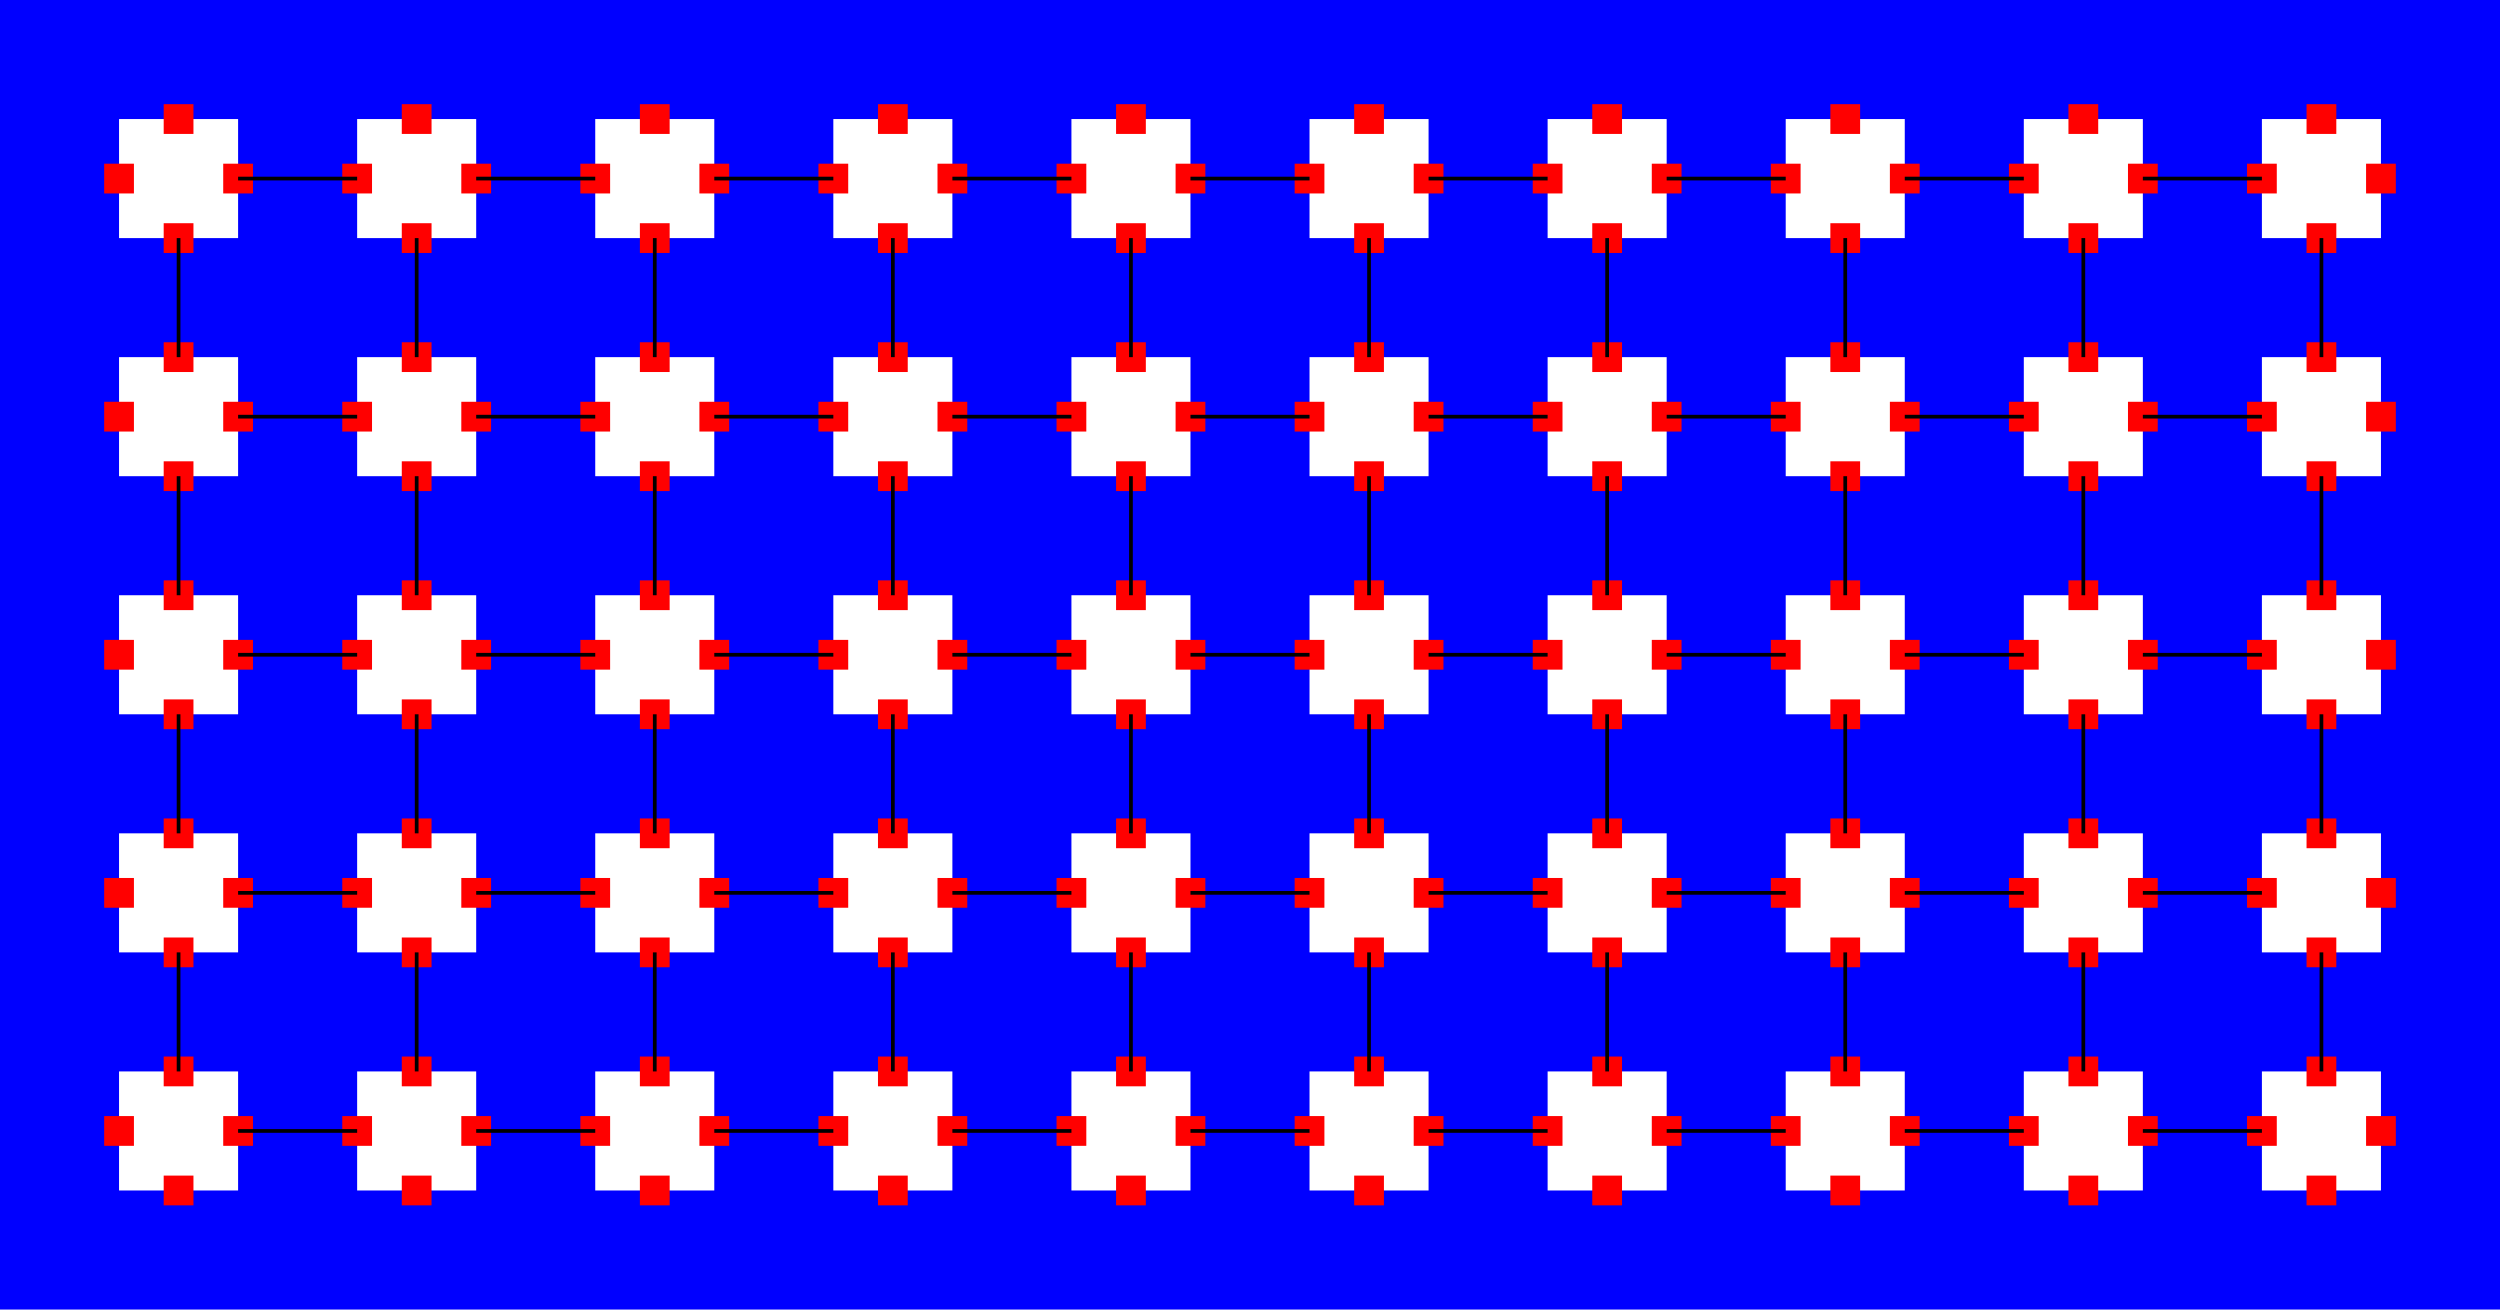
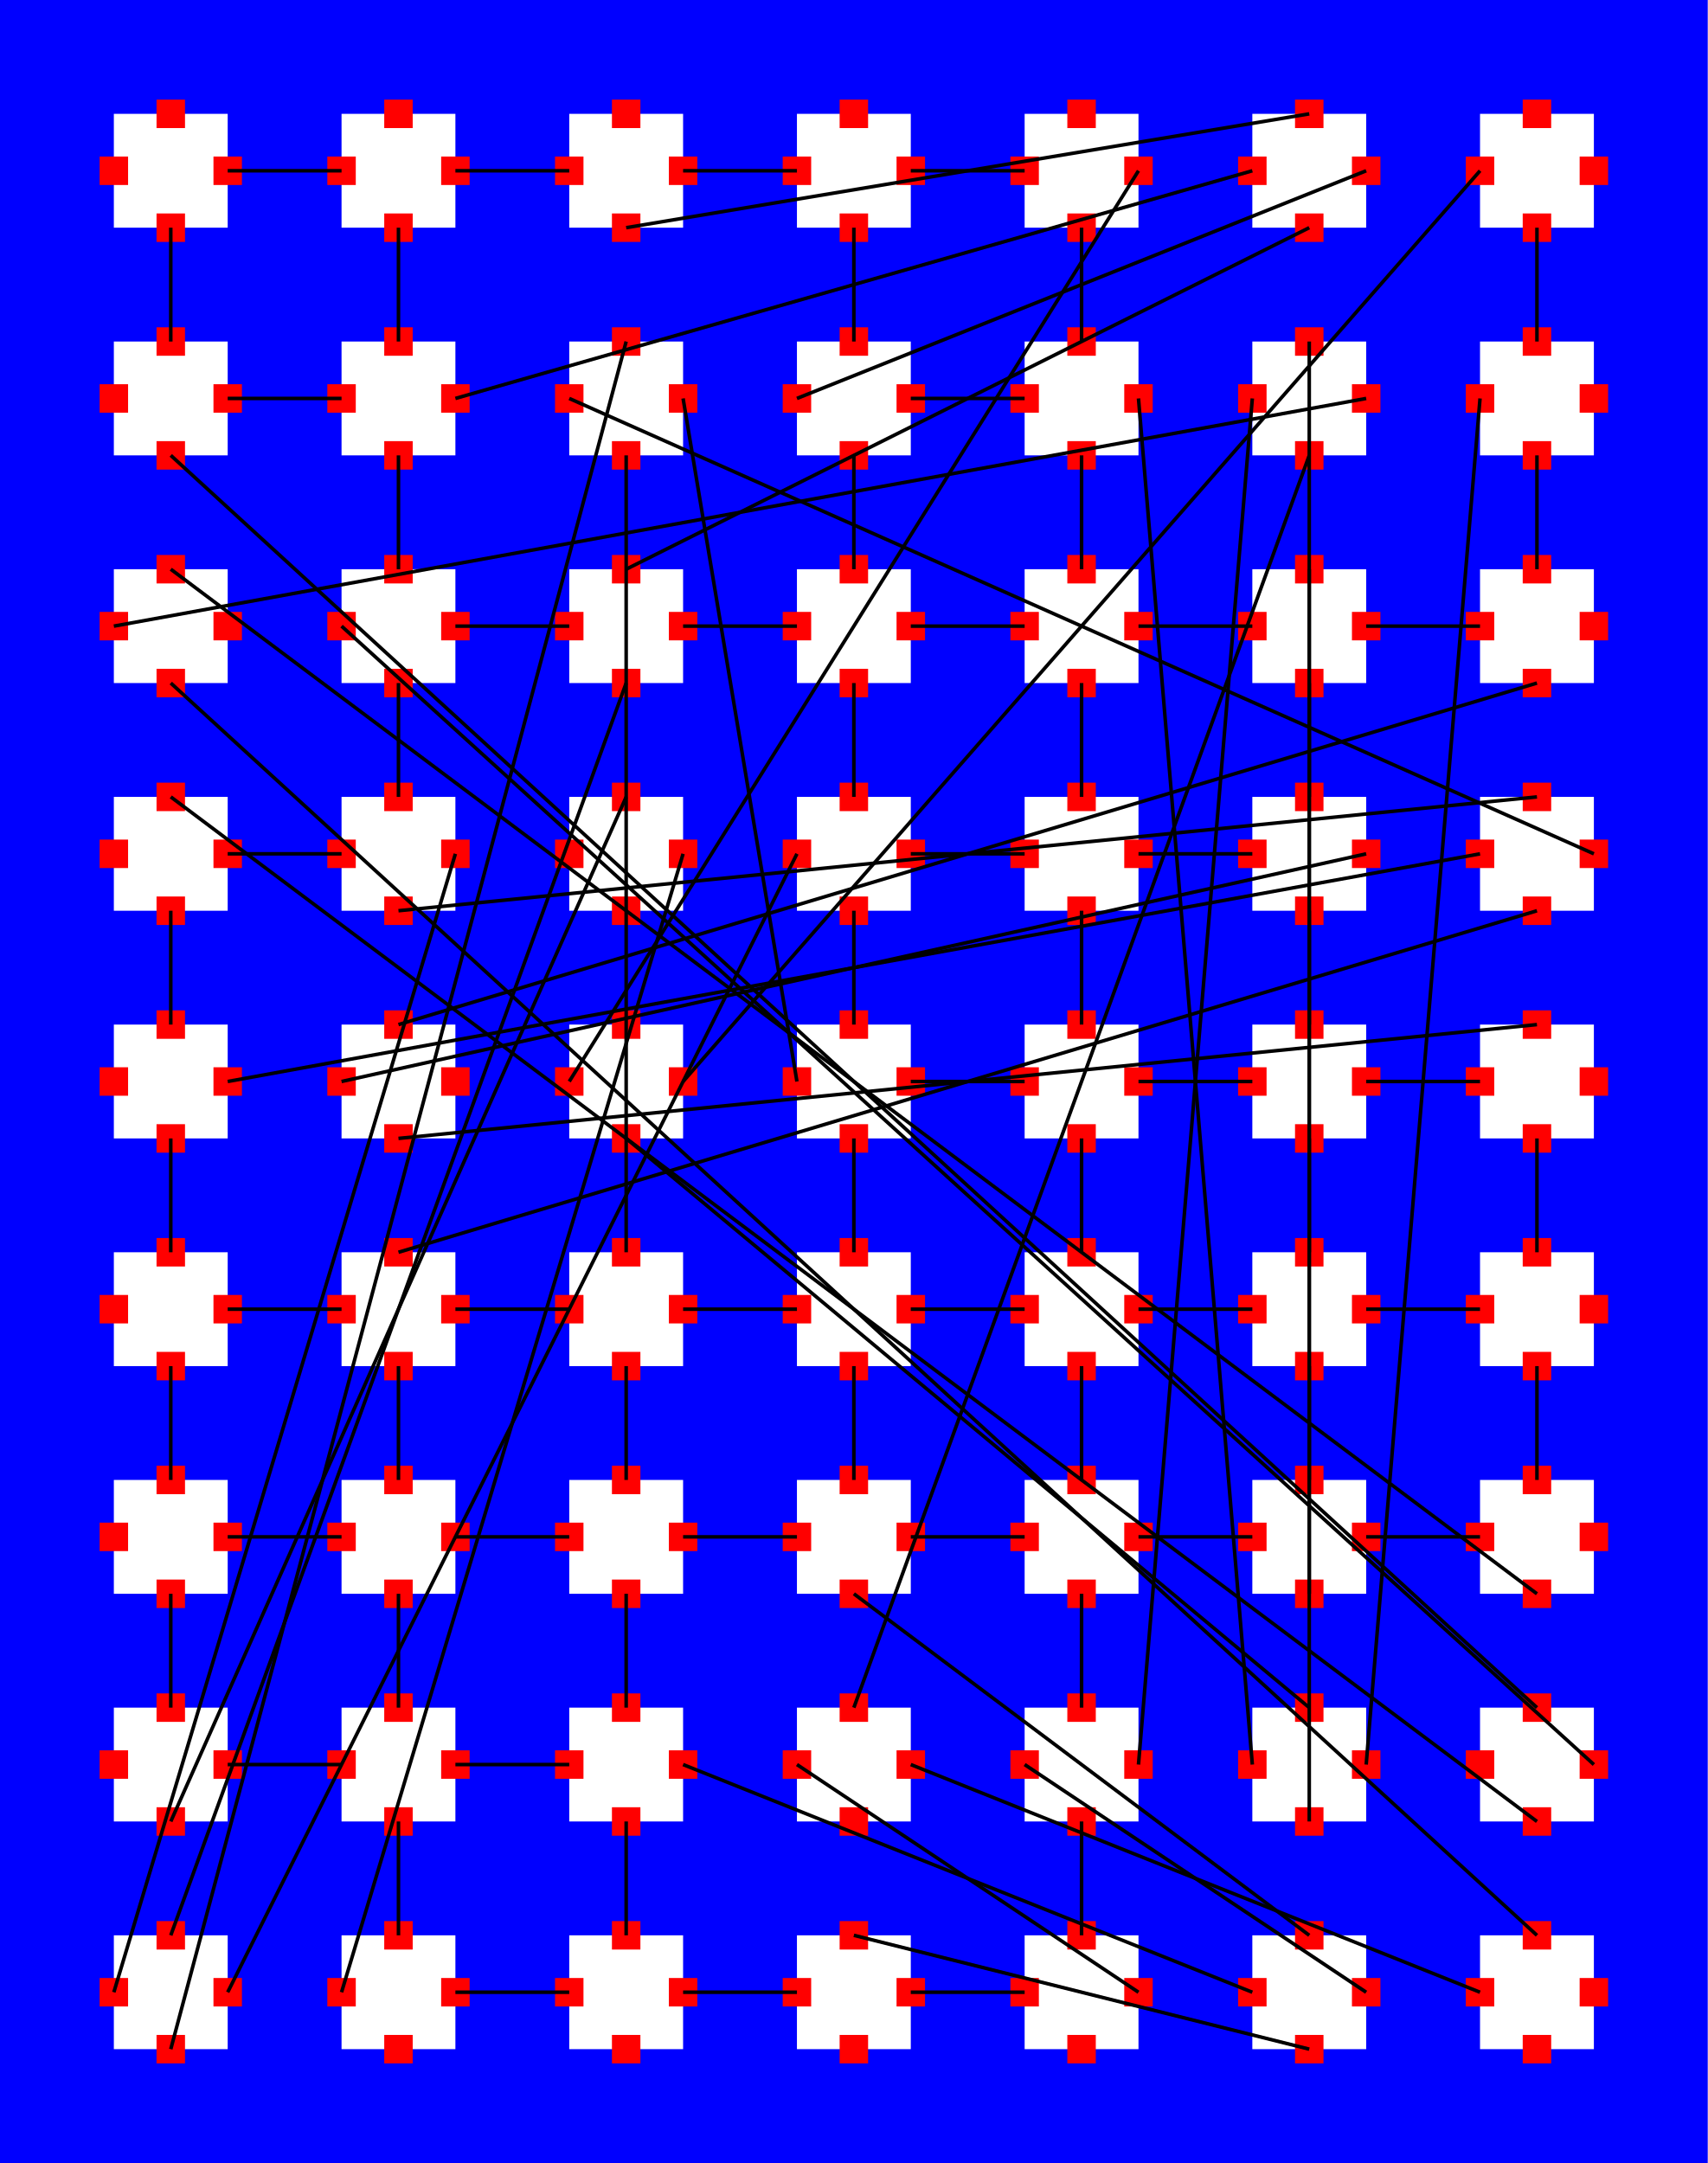
- <svg xmlns="http://www.w3.org/2000/svg" width="672" height="352" viewBox="0 0 672 352">
+ <svg xmlns="http://www.w3.org/2000/svg" width="480" height="608" viewBox="0 0 480 608">
  <defs>
</defs>
-   <rect x="0" y="0" width="672" height="352" fill="blue" />
+   <rect x="0" y="0" width="480" height="608" fill="blue" />
  <rect x="32" y="32" width="32" height="32" fill="white" />
  <rect x="44.0" y="60.0" width="8.0" height="8.0" fill="red" />
  <rect x="60.0" y="44.0" width="8.0" height="8.0" fill="red" />
  <rect x="44.0" y="28.0" width="8.0" height="8.0" fill="red" />
  <rect x="28.0" y="44.0" width="8.0" height="8.0" fill="red" />
  <rect x="96" y="32" width="32" height="32" fill="white" />
  <rect x="108.0" y="60.0" width="8.0" height="8.0" fill="red" />
  <rect x="124.0" y="44.0" width="8.0" height="8.0" fill="red" />
  <rect x="108.0" y="28.0" width="8.0" height="8.0" fill="red" />
  <rect x="92.0" y="44.0" width="8.0" height="8.0" fill="red" />
  <rect x="160" y="32" width="32" height="32" fill="white" />
  <rect x="172.0" y="60.0" width="8.0" height="8.0" fill="red" />
  <rect x="188.0" y="44.0" width="8.0" height="8.0" fill="red" />
  <rect x="172.0" y="28.0" width="8.0" height="8.0" fill="red" />
  <rect x="156.0" y="44.0" width="8.0" height="8.0" fill="red" />
  <rect x="224" y="32" width="32" height="32" fill="white" />
  <rect x="236.0" y="60.0" width="8.0" height="8.0" fill="red" />
  <rect x="252.0" y="44.0" width="8.0" height="8.0" fill="red" />
  <rect x="236.0" y="28.0" width="8.0" height="8.0" fill="red" />
  <rect x="220.0" y="44.0" width="8.0" height="8.0" fill="red" />
  <rect x="288" y="32" width="32" height="32" fill="white" />
  <rect x="300.0" y="60.0" width="8.0" height="8.0" fill="red" />
  <rect x="316.0" y="44.0" width="8.0" height="8.0" fill="red" />
  <rect x="300.0" y="28.0" width="8.0" height="8.0" fill="red" />
  <rect x="284.0" y="44.0" width="8.0" height="8.0" fill="red" />
-   <rect x="352" y="32" width="32" height="32" fill="white" />
-   <rect x="364.0" y="60.0" width="8.0" height="8.0" fill="red" />
-   <rect x="380.0" y="44.0" width="8.0" height="8.0" fill="red" />
-   <rect x="364.0" y="28.0" width="8.0" height="8.0" fill="red" />
-   <rect x="348.0" y="44.0" width="8.0" height="8.0" fill="red" />
+   <rect x="160" y="288" width="32" height="32" fill="white" />
+   <rect x="172.0" y="316.0" width="8.0" height="8.0" fill="red" />
+   <rect x="188.0" y="300.0" width="8.0" height="8.0" fill="red" />
+   <rect x="172.0" y="284.0" width="8.0" height="8.0" fill="red" />
+   <rect x="156.0" y="300.0" width="8.0" height="8.0" fill="red" />
  <rect x="416" y="32" width="32" height="32" fill="white" />
  <rect x="428.0" y="60.0" width="8.0" height="8.0" fill="red" />
  <rect x="444.0" y="44.0" width="8.0" height="8.0" fill="red" />
  <rect x="428.0" y="28.0" width="8.0" height="8.0" fill="red" />
  <rect x="412.0" y="44.0" width="8.0" height="8.0" fill="red" />
-   <rect x="480" y="32" width="32" height="32" fill="white" />
-   <rect x="492.0" y="60.0" width="8.0" height="8.0" fill="red" />
-   <rect x="508.0" y="44.0" width="8.0" height="8.0" fill="red" />
-   <rect x="492.0" y="28.0" width="8.0" height="8.0" fill="red" />
-   <rect x="476.0" y="44.0" width="8.0" height="8.0" fill="red" />
-   <rect x="544" y="32" width="32" height="32" fill="white" />
-   <rect x="556.0" y="60.0" width="8.0" height="8.0" fill="red" />
-   <rect x="572.0" y="44.0" width="8.0" height="8.0" fill="red" />
-   <rect x="556.0" y="28.0" width="8.0" height="8.0" fill="red" />
-   <rect x="540.0" y="44.0" width="8.0" height="8.0" fill="red" />
-   <rect x="608" y="32" width="32" height="32" fill="white" />
-   <rect x="620.0" y="60.0" width="8.0" height="8.0" fill="red" />
-   <rect x="636.0" y="44.0" width="8.0" height="8.0" fill="red" />
-   <rect x="620.0" y="28.0" width="8.0" height="8.0" fill="red" />
-   <rect x="604.0" y="44.0" width="8.0" height="8.0" fill="red" />
  <rect x="32" y="96" width="32" height="32" fill="white" />
  <rect x="44.0" y="124.0" width="8.0" height="8.0" fill="red" />
  <rect x="60.0" y="108.0" width="8.0" height="8.0" fill="red" />
  <rect x="44.0" y="92.0" width="8.0" height="8.0" fill="red" />
  <rect x="28.0" y="108.0" width="8.0" height="8.0" fill="red" />
  <rect x="96" y="96" width="32" height="32" fill="white" />
  <rect x="108.0" y="124.0" width="8.0" height="8.0" fill="red" />
  <rect x="124.0" y="108.0" width="8.0" height="8.0" fill="red" />
  <rect x="108.0" y="92.0" width="8.0" height="8.0" fill="red" />
  <rect x="92.0" y="108.0" width="8.0" height="8.0" fill="red" />
-   <rect x="160" y="96" width="32" height="32" fill="white" />
-   <rect x="172.0" y="124.0" width="8.0" height="8.0" fill="red" />
-   <rect x="188.0" y="108.0" width="8.0" height="8.0" fill="red" />
-   <rect x="172.0" y="92.0" width="8.0" height="8.0" fill="red" />
-   <rect x="156.0" y="108.0" width="8.0" height="8.0" fill="red" />
+   <rect x="352" y="32" width="32" height="32" fill="white" />
+   <rect x="364.0" y="60.0" width="8.0" height="8.0" fill="red" />
+   <rect x="380.0" y="44.0" width="8.0" height="8.0" fill="red" />
+   <rect x="364.0" y="28.0" width="8.0" height="8.0" fill="red" />
+   <rect x="348.0" y="44.0" width="8.0" height="8.0" fill="red" />
  <rect x="224" y="96" width="32" height="32" fill="white" />
  <rect x="236.0" y="124.0" width="8.0" height="8.0" fill="red" />
  <rect x="252.0" y="108.0" width="8.0" height="8.0" fill="red" />
  <rect x="236.0" y="92.0" width="8.0" height="8.0" fill="red" />
  <rect x="220.0" y="108.0" width="8.0" height="8.0" fill="red" />
  <rect x="288" y="96" width="32" height="32" fill="white" />
  <rect x="300.0" y="124.0" width="8.0" height="8.0" fill="red" />
  <rect x="316.0" y="108.0" width="8.0" height="8.0" fill="red" />
  <rect x="300.0" y="92.0" width="8.0" height="8.0" fill="red" />
  <rect x="284.0" y="108.0" width="8.0" height="8.0" fill="red" />
-   <rect x="352" y="96" width="32" height="32" fill="white" />
-   <rect x="364.0" y="124.0" width="8.0" height="8.0" fill="red" />
-   <rect x="380.0" y="108.0" width="8.0" height="8.0" fill="red" />
-   <rect x="364.0" y="92.0" width="8.0" height="8.0" fill="red" />
-   <rect x="348.0" y="108.0" width="8.0" height="8.0" fill="red" />
+   <rect x="352" y="480" width="32" height="32" fill="white" />
+   <rect x="364.0" y="508.0" width="8.0" height="8.0" fill="red" />
+   <rect x="380.0" y="492.0" width="8.0" height="8.0" fill="red" />
+   <rect x="364.0" y="476.0" width="8.0" height="8.0" fill="red" />
+   <rect x="348.0" y="492.0" width="8.0" height="8.0" fill="red" />
  <rect x="416" y="96" width="32" height="32" fill="white" />
  <rect x="428.0" y="124.0" width="8.0" height="8.0" fill="red" />
  <rect x="444.0" y="108.0" width="8.0" height="8.0" fill="red" />
  <rect x="428.0" y="92.0" width="8.0" height="8.0" fill="red" />
  <rect x="412.0" y="108.0" width="8.0" height="8.0" fill="red" />
-   <rect x="480" y="96" width="32" height="32" fill="white" />
-   <rect x="492.0" y="124.0" width="8.0" height="8.0" fill="red" />
-   <rect x="508.0" y="108.0" width="8.0" height="8.0" fill="red" />
-   <rect x="492.0" y="92.0" width="8.0" height="8.0" fill="red" />
-   <rect x="476.0" y="108.0" width="8.0" height="8.0" fill="red" />
-   <rect x="544" y="96" width="32" height="32" fill="white" />
-   <rect x="556.0" y="124.0" width="8.0" height="8.0" fill="red" />
-   <rect x="572.0" y="108.0" width="8.0" height="8.0" fill="red" />
-   <rect x="556.0" y="92.0" width="8.0" height="8.0" fill="red" />
-   <rect x="540.0" y="108.0" width="8.0" height="8.0" fill="red" />
-   <rect x="608" y="96" width="32" height="32" fill="white" />
-   <rect x="620.0" y="124.0" width="8.0" height="8.0" fill="red" />
-   <rect x="636.0" y="108.0" width="8.0" height="8.0" fill="red" />
-   <rect x="620.0" y="92.0" width="8.0" height="8.0" fill="red" />
-   <rect x="604.0" y="108.0" width="8.0" height="8.0" fill="red" />
-   <rect x="32" y="160" width="32" height="32" fill="white" />
-   <rect x="44.0" y="188.0" width="8.0" height="8.0" fill="red" />
-   <rect x="60.0" y="172.0" width="8.0" height="8.0" fill="red" />
-   <rect x="44.0" y="156.0" width="8.0" height="8.0" fill="red" />
-   <rect x="28.0" y="172.0" width="8.0" height="8.0" fill="red" />
+   <rect x="416" y="480" width="32" height="32" fill="white" />
+   <rect x="428.0" y="508.0" width="8.0" height="8.0" fill="red" />
+   <rect x="444.0" y="492.0" width="8.0" height="8.0" fill="red" />
+   <rect x="428.0" y="476.0" width="8.0" height="8.0" fill="red" />
+   <rect x="412.0" y="492.0" width="8.0" height="8.0" fill="red" />
  <rect x="96" y="160" width="32" height="32" fill="white" />
  <rect x="108.0" y="188.0" width="8.0" height="8.0" fill="red" />
  <rect x="124.0" y="172.0" width="8.0" height="8.0" fill="red" />
  <rect x="108.0" y="156.0" width="8.0" height="8.0" fill="red" />
  <rect x="92.0" y="172.0" width="8.0" height="8.0" fill="red" />
  <rect x="160" y="160" width="32" height="32" fill="white" />
  <rect x="172.0" y="188.0" width="8.0" height="8.0" fill="red" />
  <rect x="188.0" y="172.0" width="8.0" height="8.0" fill="red" />
  <rect x="172.0" y="156.0" width="8.0" height="8.0" fill="red" />
  <rect x="156.0" y="172.0" width="8.0" height="8.0" fill="red" />
  <rect x="224" y="160" width="32" height="32" fill="white" />
  <rect x="236.0" y="188.0" width="8.0" height="8.0" fill="red" />
  <rect x="252.0" y="172.0" width="8.0" height="8.0" fill="red" />
  <rect x="236.0" y="156.0" width="8.0" height="8.0" fill="red" />
  <rect x="220.0" y="172.0" width="8.0" height="8.0" fill="red" />
  <rect x="288" y="160" width="32" height="32" fill="white" />
  <rect x="300.0" y="188.0" width="8.0" height="8.0" fill="red" />
  <rect x="316.0" y="172.0" width="8.0" height="8.0" fill="red" />
  <rect x="300.0" y="156.0" width="8.0" height="8.0" fill="red" />
  <rect x="284.0" y="172.0" width="8.0" height="8.0" fill="red" />
  <rect x="352" y="160" width="32" height="32" fill="white" />
  <rect x="364.0" y="188.0" width="8.0" height="8.0" fill="red" />
  <rect x="380.0" y="172.0" width="8.0" height="8.0" fill="red" />
  <rect x="364.0" y="156.0" width="8.0" height="8.0" fill="red" />
  <rect x="348.0" y="172.0" width="8.0" height="8.0" fill="red" />
  <rect x="416" y="160" width="32" height="32" fill="white" />
  <rect x="428.0" y="188.0" width="8.0" height="8.0" fill="red" />
  <rect x="444.0" y="172.0" width="8.0" height="8.0" fill="red" />
  <rect x="428.0" y="156.0" width="8.0" height="8.0" fill="red" />
  <rect x="412.0" y="172.0" width="8.0" height="8.0" fill="red" />
-   <rect x="480" y="160" width="32" height="32" fill="white" />
-   <rect x="492.0" y="188.0" width="8.0" height="8.0" fill="red" />
-   <rect x="508.0" y="172.0" width="8.0" height="8.0" fill="red" />
-   <rect x="492.0" y="156.0" width="8.0" height="8.0" fill="red" />
-   <rect x="476.0" y="172.0" width="8.0" height="8.0" fill="red" />
-   <rect x="544" y="160" width="32" height="32" fill="white" />
-   <rect x="556.0" y="188.0" width="8.0" height="8.0" fill="red" />
-   <rect x="572.0" y="172.0" width="8.0" height="8.0" fill="red" />
-   <rect x="556.0" y="156.0" width="8.0" height="8.0" fill="red" />
-   <rect x="540.0" y="172.0" width="8.0" height="8.0" fill="red" />
-   <rect x="608" y="160" width="32" height="32" fill="white" />
-   <rect x="620.0" y="188.0" width="8.0" height="8.0" fill="red" />
-   <rect x="636.0" y="172.0" width="8.0" height="8.0" fill="red" />
-   <rect x="620.0" y="156.0" width="8.0" height="8.0" fill="red" />
-   <rect x="604.0" y="172.0" width="8.0" height="8.0" fill="red" />
  <rect x="32" y="224" width="32" height="32" fill="white" />
  <rect x="44.0" y="252.0" width="8.0" height="8.0" fill="red" />
  <rect x="60.0" y="236.0" width="8.0" height="8.0" fill="red" />
  <rect x="44.0" y="220.0" width="8.0" height="8.0" fill="red" />
  <rect x="28.0" y="236.0" width="8.0" height="8.0" fill="red" />
  <rect x="96" y="224" width="32" height="32" fill="white" />
  <rect x="108.0" y="252.0" width="8.0" height="8.0" fill="red" />
  <rect x="124.0" y="236.0" width="8.0" height="8.0" fill="red" />
  <rect x="108.0" y="220.0" width="8.0" height="8.0" fill="red" />
  <rect x="92.0" y="236.0" width="8.0" height="8.0" fill="red" />
-   <rect x="160" y="224" width="32" height="32" fill="white" />
-   <rect x="172.0" y="252.0" width="8.0" height="8.0" fill="red" />
-   <rect x="188.0" y="236.0" width="8.0" height="8.0" fill="red" />
-   <rect x="172.0" y="220.0" width="8.0" height="8.0" fill="red" />
-   <rect x="156.0" y="236.0" width="8.0" height="8.0" fill="red" />
+   <rect x="32" y="544" width="32" height="32" fill="white" />
+   <rect x="44.0" y="572.0" width="8.0" height="8.0" fill="red" />
+   <rect x="60.0" y="556.0" width="8.0" height="8.0" fill="red" />
+   <rect x="44.0" y="540.0" width="8.0" height="8.0" fill="red" />
+   <rect x="28.0" y="556.0" width="8.0" height="8.0" fill="red" />
  <rect x="224" y="224" width="32" height="32" fill="white" />
  <rect x="236.0" y="252.0" width="8.0" height="8.0" fill="red" />
  <rect x="252.0" y="236.0" width="8.0" height="8.0" fill="red" />
  <rect x="236.0" y="220.0" width="8.0" height="8.0" fill="red" />
  <rect x="220.0" y="236.0" width="8.0" height="8.0" fill="red" />
  <rect x="288" y="224" width="32" height="32" fill="white" />
  <rect x="300.0" y="252.0" width="8.0" height="8.0" fill="red" />
  <rect x="316.0" y="236.0" width="8.0" height="8.0" fill="red" />
  <rect x="300.0" y="220.0" width="8.0" height="8.0" fill="red" />
  <rect x="284.0" y="236.0" width="8.0" height="8.0" fill="red" />
  <rect x="352" y="224" width="32" height="32" fill="white" />
  <rect x="364.0" y="252.0" width="8.0" height="8.0" fill="red" />
  <rect x="380.0" y="236.0" width="8.0" height="8.0" fill="red" />
  <rect x="364.0" y="220.0" width="8.0" height="8.0" fill="red" />
  <rect x="348.0" y="236.0" width="8.0" height="8.0" fill="red" />
+   <rect x="96" y="288" width="32" height="32" fill="white" />
+   <rect x="108.0" y="316.0" width="8.0" height="8.0" fill="red" />
+   <rect x="124.0" y="300.0" width="8.0" height="8.0" fill="red" />
+   <rect x="108.0" y="284.0" width="8.0" height="8.0" fill="red" />
+   <rect x="92.0" y="300.0" width="8.0" height="8.0" fill="red" />
+   <rect x="32" y="288" width="32" height="32" fill="white" />
+   <rect x="44.0" y="316.0" width="8.0" height="8.0" fill="red" />
+   <rect x="60.0" y="300.0" width="8.0" height="8.0" fill="red" />
+   <rect x="44.0" y="284.0" width="8.0" height="8.0" fill="red" />
+   <rect x="28.0" y="300.0" width="8.0" height="8.0" fill="red" />
  <rect x="416" y="224" width="32" height="32" fill="white" />
  <rect x="428.0" y="252.0" width="8.0" height="8.0" fill="red" />
  <rect x="444.0" y="236.0" width="8.0" height="8.0" fill="red" />
  <rect x="428.0" y="220.0" width="8.0" height="8.0" fill="red" />
  <rect x="412.0" y="236.0" width="8.0" height="8.0" fill="red" />
-   <rect x="480" y="224" width="32" height="32" fill="white" />
-   <rect x="492.0" y="252.0" width="8.0" height="8.0" fill="red" />
-   <rect x="508.0" y="236.0" width="8.0" height="8.0" fill="red" />
-   <rect x="492.0" y="220.0" width="8.0" height="8.0" fill="red" />
-   <rect x="476.0" y="236.0" width="8.0" height="8.0" fill="red" />
-   <rect x="544" y="224" width="32" height="32" fill="white" />
-   <rect x="556.0" y="252.0" width="8.0" height="8.0" fill="red" />
-   <rect x="572.0" y="236.0" width="8.0" height="8.0" fill="red" />
-   <rect x="556.0" y="220.0" width="8.0" height="8.0" fill="red" />
-   <rect x="540.0" y="236.0" width="8.0" height="8.0" fill="red" />
-   <rect x="608" y="224" width="32" height="32" fill="white" />
-   <rect x="620.0" y="252.0" width="8.0" height="8.0" fill="red" />
-   <rect x="636.0" y="236.0" width="8.0" height="8.0" fill="red" />
-   <rect x="620.0" y="220.0" width="8.0" height="8.0" fill="red" />
-   <rect x="604.0" y="236.0" width="8.0" height="8.0" fill="red" />
-   <rect x="32" y="288" width="32" height="32" fill="white" />
-   <rect x="44.0" y="316.0" width="8.0" height="8.0" fill="red" />
-   <rect x="60.0" y="300.0" width="8.0" height="8.0" fill="red" />
-   <rect x="44.0" y="284.0" width="8.0" height="8.0" fill="red" />
-   <rect x="28.0" y="300.0" width="8.0" height="8.0" fill="red" />
-   <rect x="96" y="288" width="32" height="32" fill="white" />
-   <rect x="108.0" y="316.0" width="8.0" height="8.0" fill="red" />
-   <rect x="124.0" y="300.0" width="8.0" height="8.0" fill="red" />
-   <rect x="108.0" y="284.0" width="8.0" height="8.0" fill="red" />
-   <rect x="92.0" y="300.0" width="8.0" height="8.0" fill="red" />
-   <rect x="160" y="288" width="32" height="32" fill="white" />
-   <rect x="172.0" y="316.0" width="8.0" height="8.0" fill="red" />
-   <rect x="188.0" y="300.0" width="8.0" height="8.0" fill="red" />
-   <rect x="172.0" y="284.0" width="8.0" height="8.0" fill="red" />
-   <rect x="156.0" y="300.0" width="8.0" height="8.0" fill="red" />
+   <rect x="160" y="96" width="32" height="32" fill="white" />
+   <rect x="172.0" y="124.0" width="8.0" height="8.0" fill="red" />
+   <rect x="188.0" y="108.0" width="8.0" height="8.0" fill="red" />
+   <rect x="172.0" y="92.0" width="8.0" height="8.0" fill="red" />
+   <rect x="156.0" y="108.0" width="8.0" height="8.0" fill="red" />
  <rect x="224" y="288" width="32" height="32" fill="white" />
  <rect x="236.0" y="316.0" width="8.0" height="8.0" fill="red" />
  <rect x="252.0" y="300.0" width="8.0" height="8.0" fill="red" />
  <rect x="236.0" y="284.0" width="8.0" height="8.0" fill="red" />
  <rect x="220.0" y="300.0" width="8.0" height="8.0" fill="red" />
  <rect x="288" y="288" width="32" height="32" fill="white" />
  <rect x="300.0" y="316.0" width="8.0" height="8.0" fill="red" />
  <rect x="316.0" y="300.0" width="8.0" height="8.0" fill="red" />
  <rect x="300.0" y="284.0" width="8.0" height="8.0" fill="red" />
  <rect x="284.0" y="300.0" width="8.0" height="8.0" fill="red" />
  <rect x="352" y="288" width="32" height="32" fill="white" />
  <rect x="364.0" y="316.0" width="8.0" height="8.0" fill="red" />
  <rect x="380.0" y="300.0" width="8.0" height="8.0" fill="red" />
  <rect x="364.0" y="284.0" width="8.0" height="8.0" fill="red" />
  <rect x="348.0" y="300.0" width="8.0" height="8.0" fill="red" />
  <rect x="416" y="288" width="32" height="32" fill="white" />
  <rect x="428.0" y="316.0" width="8.0" height="8.0" fill="red" />
  <rect x="444.0" y="300.0" width="8.0" height="8.0" fill="red" />
  <rect x="428.0" y="284.0" width="8.0" height="8.0" fill="red" />
  <rect x="412.0" y="300.0" width="8.0" height="8.0" fill="red" />
-   <rect x="480" y="288" width="32" height="32" fill="white" />
-   <rect x="492.0" y="316.0" width="8.0" height="8.0" fill="red" />
-   <rect x="508.0" y="300.0" width="8.0" height="8.0" fill="red" />
-   <rect x="492.0" y="284.0" width="8.0" height="8.0" fill="red" />
-   <rect x="476.0" y="300.0" width="8.0" height="8.0" fill="red" />
-   <rect x="544" y="288" width="32" height="32" fill="white" />
-   <rect x="556.0" y="316.0" width="8.0" height="8.0" fill="red" />
-   <rect x="572.0" y="300.0" width="8.0" height="8.0" fill="red" />
-   <rect x="556.0" y="284.0" width="8.0" height="8.0" fill="red" />
-   <rect x="540.0" y="300.0" width="8.0" height="8.0" fill="red" />
-   <rect x="608" y="288" width="32" height="32" fill="white" />
-   <rect x="620.0" y="316.0" width="8.0" height="8.0" fill="red" />
-   <rect x="636.0" y="300.0" width="8.0" height="8.0" fill="red" />
-   <rect x="620.0" y="284.0" width="8.0" height="8.0" fill="red" />
-   <rect x="604.0" y="300.0" width="8.0" height="8.0" fill="red" />
+   <rect x="32" y="352" width="32" height="32" fill="white" />
+   <rect x="44.0" y="380.0" width="8.0" height="8.0" fill="red" />
+   <rect x="60.0" y="364.0" width="8.0" height="8.0" fill="red" />
+   <rect x="44.0" y="348.0" width="8.0" height="8.0" fill="red" />
+   <rect x="28.0" y="364.0" width="8.0" height="8.0" fill="red" />
+   <rect x="96" y="352" width="32" height="32" fill="white" />
+   <rect x="108.0" y="380.0" width="8.0" height="8.0" fill="red" />
+   <rect x="124.0" y="364.0" width="8.0" height="8.0" fill="red" />
+   <rect x="108.0" y="348.0" width="8.0" height="8.0" fill="red" />
+   <rect x="92.0" y="364.0" width="8.0" height="8.0" fill="red" />
+   <rect x="160" y="352" width="32" height="32" fill="white" />
+   <rect x="172.0" y="380.0" width="8.0" height="8.0" fill="red" />
+   <rect x="188.0" y="364.0" width="8.0" height="8.0" fill="red" />
+   <rect x="172.0" y="348.0" width="8.0" height="8.0" fill="red" />
+   <rect x="156.0" y="364.0" width="8.0" height="8.0" fill="red" />
+   <rect x="224" y="352" width="32" height="32" fill="white" />
+   <rect x="236.0" y="380.0" width="8.0" height="8.0" fill="red" />
+   <rect x="252.0" y="364.0" width="8.0" height="8.0" fill="red" />
+   <rect x="236.0" y="348.0" width="8.0" height="8.0" fill="red" />
+   <rect x="220.0" y="364.0" width="8.0" height="8.0" fill="red" />
+   <rect x="288" y="352" width="32" height="32" fill="white" />
+   <rect x="300.0" y="380.0" width="8.0" height="8.0" fill="red" />
+   <rect x="316.0" y="364.0" width="8.0" height="8.0" fill="red" />
+   <rect x="300.0" y="348.0" width="8.0" height="8.0" fill="red" />
+   <rect x="284.0" y="364.0" width="8.0" height="8.0" fill="red" />
+   <rect x="352" y="352" width="32" height="32" fill="white" />
+   <rect x="364.0" y="380.0" width="8.0" height="8.0" fill="red" />
+   <rect x="380.0" y="364.0" width="8.0" height="8.0" fill="red" />
+   <rect x="364.0" y="348.0" width="8.0" height="8.0" fill="red" />
+   <rect x="348.0" y="364.0" width="8.0" height="8.0" fill="red" />
+   <rect x="416" y="352" width="32" height="32" fill="white" />
+   <rect x="428.0" y="380.0" width="8.0" height="8.0" fill="red" />
+   <rect x="444.0" y="364.0" width="8.0" height="8.0" fill="red" />
+   <rect x="428.0" y="348.0" width="8.0" height="8.0" fill="red" />
+   <rect x="412.0" y="364.0" width="8.0" height="8.0" fill="red" />
+   <rect x="32" y="416" width="32" height="32" fill="white" />
+   <rect x="44.0" y="444.0" width="8.0" height="8.0" fill="red" />
+   <rect x="60.0" y="428.0" width="8.0" height="8.0" fill="red" />
+   <rect x="44.0" y="412.0" width="8.0" height="8.0" fill="red" />
+   <rect x="28.0" y="428.0" width="8.0" height="8.0" fill="red" />
+   <rect x="96" y="416" width="32" height="32" fill="white" />
+   <rect x="108.0" y="444.0" width="8.0" height="8.0" fill="red" />
+   <rect x="124.0" y="428.0" width="8.0" height="8.0" fill="red" />
+   <rect x="108.0" y="412.0" width="8.0" height="8.0" fill="red" />
+   <rect x="92.0" y="428.0" width="8.0" height="8.0" fill="red" />
+   <rect x="160" y="416" width="32" height="32" fill="white" />
+   <rect x="172.0" y="444.0" width="8.0" height="8.0" fill="red" />
+   <rect x="188.0" y="428.0" width="8.0" height="8.0" fill="red" />
+   <rect x="172.0" y="412.0" width="8.0" height="8.0" fill="red" />
+   <rect x="156.0" y="428.0" width="8.0" height="8.0" fill="red" />
+   <rect x="224" y="416" width="32" height="32" fill="white" />
+   <rect x="236.0" y="444.0" width="8.0" height="8.0" fill="red" />
+   <rect x="252.0" y="428.0" width="8.0" height="8.0" fill="red" />
+   <rect x="236.0" y="412.0" width="8.0" height="8.0" fill="red" />
+   <rect x="220.0" y="428.0" width="8.0" height="8.0" fill="red" />
+   <rect x="288" y="416" width="32" height="32" fill="white" />
+   <rect x="300.0" y="444.0" width="8.0" height="8.0" fill="red" />
+   <rect x="316.0" y="428.0" width="8.0" height="8.0" fill="red" />
+   <rect x="300.0" y="412.0" width="8.0" height="8.0" fill="red" />
+   <rect x="284.0" y="428.0" width="8.0" height="8.0" fill="red" />
+   <rect x="352" y="416" width="32" height="32" fill="white" />
+   <rect x="364.0" y="444.0" width="8.0" height="8.0" fill="red" />
+   <rect x="380.0" y="428.0" width="8.0" height="8.0" fill="red" />
+   <rect x="364.0" y="412.0" width="8.0" height="8.0" fill="red" />
+   <rect x="348.0" y="428.0" width="8.0" height="8.0" fill="red" />
+   <rect x="416" y="416" width="32" height="32" fill="white" />
+   <rect x="428.0" y="444.0" width="8.0" height="8.0" fill="red" />
+   <rect x="444.0" y="428.0" width="8.0" height="8.0" fill="red" />
+   <rect x="428.0" y="412.0" width="8.0" height="8.0" fill="red" />
+   <rect x="412.0" y="428.0" width="8.0" height="8.0" fill="red" />
+   <rect x="32" y="480" width="32" height="32" fill="white" />
+   <rect x="44.0" y="508.0" width="8.0" height="8.0" fill="red" />
+   <rect x="60.0" y="492.0" width="8.0" height="8.0" fill="red" />
+   <rect x="44.0" y="476.0" width="8.0" height="8.0" fill="red" />
+   <rect x="28.0" y="492.0" width="8.0" height="8.0" fill="red" />
+   <rect x="96" y="480" width="32" height="32" fill="white" />
+   <rect x="108.0" y="508.0" width="8.0" height="8.0" fill="red" />
+   <rect x="124.0" y="492.0" width="8.0" height="8.0" fill="red" />
+   <rect x="108.0" y="476.0" width="8.0" height="8.0" fill="red" />
+   <rect x="92.0" y="492.0" width="8.0" height="8.0" fill="red" />
+   <rect x="160" y="480" width="32" height="32" fill="white" />
+   <rect x="172.0" y="508.0" width="8.0" height="8.0" fill="red" />
+   <rect x="188.0" y="492.0" width="8.0" height="8.0" fill="red" />
+   <rect x="172.0" y="476.0" width="8.0" height="8.0" fill="red" />
+   <rect x="156.0" y="492.0" width="8.0" height="8.0" fill="red" />
+   <rect x="352" y="544" width="32" height="32" fill="white" />
+   <rect x="364.0" y="572.0" width="8.0" height="8.0" fill="red" />
+   <rect x="380.0" y="556.0" width="8.0" height="8.0" fill="red" />
+   <rect x="364.0" y="540.0" width="8.0" height="8.0" fill="red" />
+   <rect x="348.0" y="556.0" width="8.0" height="8.0" fill="red" />
+   <rect x="288" y="480" width="32" height="32" fill="white" />
+   <rect x="300.0" y="508.0" width="8.0" height="8.0" fill="red" />
+   <rect x="316.0" y="492.0" width="8.0" height="8.0" fill="red" />
+   <rect x="300.0" y="476.0" width="8.0" height="8.0" fill="red" />
+   <rect x="284.0" y="492.0" width="8.0" height="8.0" fill="red" />
+   <rect x="352" y="96" width="32" height="32" fill="white" />
+   <rect x="364.0" y="124.0" width="8.0" height="8.0" fill="red" />
+   <rect x="380.0" y="108.0" width="8.0" height="8.0" fill="red" />
+   <rect x="364.0" y="92.0" width="8.0" height="8.0" fill="red" />
+   <rect x="348.0" y="108.0" width="8.0" height="8.0" fill="red" />
+   <rect x="32" y="160" width="32" height="32" fill="white" />
+   <rect x="44.0" y="188.0" width="8.0" height="8.0" fill="red" />
+   <rect x="60.0" y="172.0" width="8.0" height="8.0" fill="red" />
+   <rect x="44.0" y="156.0" width="8.0" height="8.0" fill="red" />
+   <rect x="28.0" y="172.0" width="8.0" height="8.0" fill="red" />
+   <rect x="160" y="224" width="32" height="32" fill="white" />
+   <rect x="172.0" y="252.0" width="8.0" height="8.0" fill="red" />
+   <rect x="188.0" y="236.0" width="8.0" height="8.0" fill="red" />
+   <rect x="172.0" y="220.0" width="8.0" height="8.0" fill="red" />
+   <rect x="156.0" y="236.0" width="8.0" height="8.0" fill="red" />
+   <rect x="96" y="544" width="32" height="32" fill="white" />
+   <rect x="108.0" y="572.0" width="8.0" height="8.0" fill="red" />
+   <rect x="124.0" y="556.0" width="8.0" height="8.0" fill="red" />
+   <rect x="108.0" y="540.0" width="8.0" height="8.0" fill="red" />
+   <rect x="92.0" y="556.0" width="8.0" height="8.0" fill="red" />
+   <rect x="160" y="544" width="32" height="32" fill="white" />
+   <rect x="172.0" y="572.0" width="8.0" height="8.0" fill="red" />
+   <rect x="188.0" y="556.0" width="8.0" height="8.0" fill="red" />
+   <rect x="172.0" y="540.0" width="8.0" height="8.0" fill="red" />
+   <rect x="156.0" y="556.0" width="8.0" height="8.0" fill="red" />
+   <rect x="224" y="544" width="32" height="32" fill="white" />
+   <rect x="236.0" y="572.0" width="8.0" height="8.0" fill="red" />
+   <rect x="252.0" y="556.0" width="8.0" height="8.0" fill="red" />
+   <rect x="236.0" y="540.0" width="8.0" height="8.0" fill="red" />
+   <rect x="220.0" y="556.0" width="8.0" height="8.0" fill="red" />
+   <rect x="288" y="544" width="32" height="32" fill="white" />
+   <rect x="300.0" y="572.0" width="8.0" height="8.0" fill="red" />
+   <rect x="316.0" y="556.0" width="8.0" height="8.0" fill="red" />
+   <rect x="300.0" y="540.0" width="8.0" height="8.0" fill="red" />
+   <rect x="284.0" y="556.0" width="8.0" height="8.0" fill="red" />
+   <rect x="224" y="480" width="32" height="32" fill="white" />
+   <rect x="236.0" y="508.0" width="8.0" height="8.0" fill="red" />
+   <rect x="252.0" y="492.0" width="8.0" height="8.0" fill="red" />
+   <rect x="236.0" y="476.0" width="8.0" height="8.0" fill="red" />
+   <rect x="220.0" y="492.0" width="8.0" height="8.0" fill="red" />
+   <rect x="416" y="544" width="32" height="32" fill="white" />
+   <rect x="428.0" y="572.0" width="8.0" height="8.0" fill="red" />
+   <rect x="444.0" y="556.0" width="8.0" height="8.0" fill="red" />
+   <rect x="428.0" y="540.0" width="8.0" height="8.0" fill="red" />
+   <rect x="412.0" y="556.0" width="8.0" height="8.0" fill="red" />
  <path d="M64.0,48.0 L96.0,48.0" stroke="black" stroke-width="1" />
  <path d="M48.0,64.0 L48.0,96.0" stroke="black" stroke-width="1" />
  <path d="M128.0,48.0 L160.0,48.0" stroke="black" stroke-width="1" />
  <path d="M112.0,64.0 L112.0,96.0" stroke="black" stroke-width="1" />
  <path d="M192.0,48.0 L224.0,48.0" stroke="black" stroke-width="1" />
-   <path d="M176.0,64.0 L176.0,96.0" stroke="black" stroke-width="1" />
+   <path d="M176.0,64.0 L368.0,32.0" stroke="black" stroke-width="1" />
  <path d="M256.0,48.0 L288.0,48.0" stroke="black" stroke-width="1" />
  <path d="M240.0,64.0 L240.0,96.0" stroke="black" stroke-width="1" />
-   <path d="M320.0,48.0 L352.0,48.0" stroke="black" stroke-width="1" />
+   <path d="M320.0,48.0 L160.0,304.0" stroke="black" stroke-width="1" />
  <path d="M304.0,64.0 L304.0,96.0" stroke="black" stroke-width="1" />
-   <path d="M384.0,48.0 L416.0,48.0" stroke="black" stroke-width="1" />
-   <path d="M368.0,64.0 L368.0,96.0" stroke="black" stroke-width="1" />
-   <path d="M448.0,48.0 L480.0,48.0" stroke="black" stroke-width="1" />
+   <path d="M192.0,304.0 L416.0,48.0" stroke="black" stroke-width="1" />
+   <path d="M176.0,320.0 L368.0,480.0" stroke="black" stroke-width="1" />
  <path d="M432.0,64.0 L432.0,96.0" stroke="black" stroke-width="1" />
-   <path d="M512.0,48.0 L544.0,48.0" stroke="black" stroke-width="1" />
-   <path d="M496.0,64.0 L496.0,96.0" stroke="black" stroke-width="1" />
-   <path d="M576.0,48.0 L608.0,48.0" stroke="black" stroke-width="1" />
-   <path d="M560.0,64.0 L560.0,96.0" stroke="black" stroke-width="1" />
-   <path d="M624.0,64.0 L624.0,96.0" stroke="black" stroke-width="1" />
  <path d="M64.0,112.0 L96.0,112.0" stroke="black" stroke-width="1" />
-   <path d="M48.0,128.0 L48.0,160.0" stroke="black" stroke-width="1" />
-   <path d="M128.0,112.0 L160.0,112.0" stroke="black" stroke-width="1" />
+   <path d="M48.0,128.0 L432.0,480.0" stroke="black" stroke-width="1" />
+   <path d="M128.0,112.0 L352.0,48.0" stroke="black" stroke-width="1" />
  <path d="M112.0,128.0 L112.0,160.0" stroke="black" stroke-width="1" />
-   <path d="M192.0,112.0 L224.0,112.0" stroke="black" stroke-width="1" />
-   <path d="M176.0,128.0 L176.0,160.0" stroke="black" stroke-width="1" />
+   <path d="M384.0,48.0 L224.0,112.0" stroke="black" stroke-width="1" />
+   <path d="M368.0,64.0 L176.0,160.0" stroke="black" stroke-width="1" />
  <path d="M256.0,112.0 L288.0,112.0" stroke="black" stroke-width="1" />
  <path d="M240.0,128.0 L240.0,160.0" stroke="black" stroke-width="1" />
-   <path d="M320.0,112.0 L352.0,112.0" stroke="black" stroke-width="1" />
+   <path d="M320.0,112.0 L352.0,496.0" stroke="black" stroke-width="1" />
  <path d="M304.0,128.0 L304.0,160.0" stroke="black" stroke-width="1" />
-   <path d="M384.0,112.0 L416.0,112.0" stroke="black" stroke-width="1" />
-   <path d="M368.0,128.0 L368.0,160.0" stroke="black" stroke-width="1" />
-   <path d="M448.0,112.0 L480.0,112.0" stroke="black" stroke-width="1" />
+   <path d="M384.0,496.0 L416.0,112.0" stroke="black" stroke-width="1" />
+   <path d="M368.0,512.0 L368.0,160.0" stroke="black" stroke-width="1" />
  <path d="M432.0,128.0 L432.0,160.0" stroke="black" stroke-width="1" />
-   <path d="M512.0,112.0 L544.0,112.0" stroke="black" stroke-width="1" />
-   <path d="M496.0,128.0 L496.0,160.0" stroke="black" stroke-width="1" />
-   <path d="M576.0,112.0 L608.0,112.0" stroke="black" stroke-width="1" />
-   <path d="M560.0,128.0 L560.0,160.0" stroke="black" stroke-width="1" />
-   <path d="M624.0,128.0 L624.0,160.0" stroke="black" stroke-width="1" />
-   <path d="M64.0,176.0 L96.0,176.0" stroke="black" stroke-width="1" />
-   <path d="M48.0,192.0 L48.0,224.0" stroke="black" stroke-width="1" />
+   <path d="M448.0,496.0 L96.0,176.0" stroke="black" stroke-width="1" />
+   <path d="M432.0,512.0 L48.0,224.0" stroke="black" stroke-width="1" />
  <path d="M128.0,176.0 L160.0,176.0" stroke="black" stroke-width="1" />
  <path d="M112.0,192.0 L112.0,224.0" stroke="black" stroke-width="1" />
  <path d="M192.0,176.0 L224.0,176.0" stroke="black" stroke-width="1" />
-   <path d="M176.0,192.0 L176.0,224.0" stroke="black" stroke-width="1" />
+   <path d="M176.0,192.0 L48.0,544.0" stroke="black" stroke-width="1" />
  <path d="M256.0,176.0 L288.0,176.0" stroke="black" stroke-width="1" />
  <path d="M240.0,192.0 L240.0,224.0" stroke="black" stroke-width="1" />
  <path d="M320.0,176.0 L352.0,176.0" stroke="black" stroke-width="1" />
  <path d="M304.0,192.0 L304.0,224.0" stroke="black" stroke-width="1" />
  <path d="M384.0,176.0 L416.0,176.0" stroke="black" stroke-width="1" />
  <path d="M368.0,192.0 L368.0,224.0" stroke="black" stroke-width="1" />
-   <path d="M448.0,176.0 L480.0,176.0" stroke="black" stroke-width="1" />
-   <path d="M432.0,192.0 L432.0,224.0" stroke="black" stroke-width="1" />
-   <path d="M512.0,176.0 L544.0,176.0" stroke="black" stroke-width="1" />
-   <path d="M496.0,192.0 L496.0,224.0" stroke="black" stroke-width="1" />
-   <path d="M576.0,176.0 L608.0,176.0" stroke="black" stroke-width="1" />
-   <path d="M560.0,192.0 L560.0,224.0" stroke="black" stroke-width="1" />
-   <path d="M624.0,192.0 L624.0,224.0" stroke="black" stroke-width="1" />
+   <path d="M432.0,192.0 L112.0,288.0" stroke="black" stroke-width="1" />
  <path d="M64.0,240.0 L96.0,240.0" stroke="black" stroke-width="1" />
  <path d="M48.0,256.0 L48.0,288.0" stroke="black" stroke-width="1" />
-   <path d="M128.0,240.0 L160.0,240.0" stroke="black" stroke-width="1" />
-   <path d="M112.0,256.0 L112.0,288.0" stroke="black" stroke-width="1" />
-   <path d="M192.0,240.0 L224.0,240.0" stroke="black" stroke-width="1" />
-   <path d="M176.0,256.0 L176.0,288.0" stroke="black" stroke-width="1" />
+   <path d="M128.0,240.0 L32.0,560.0" stroke="black" stroke-width="1" />
+   <path d="M112.0,256.0 L432.0,224.0" stroke="black" stroke-width="1" />
+   <path d="M64.0,560.0 L224.0,240.0" stroke="black" stroke-width="1" />
+   <path d="M48.0,576.0 L176.0,96.0" stroke="black" stroke-width="1" />
  <path d="M256.0,240.0 L288.0,240.0" stroke="black" stroke-width="1" />
  <path d="M240.0,256.0 L240.0,288.0" stroke="black" stroke-width="1" />
  <path d="M320.0,240.0 L352.0,240.0" stroke="black" stroke-width="1" />
  <path d="M304.0,256.0 L304.0,288.0" stroke="black" stroke-width="1" />
-   <path d="M384.0,240.0 L416.0,240.0" stroke="black" stroke-width="1" />
+   <path d="M384.0,240.0 L96.0,304.0" stroke="black" stroke-width="1" />
  <path d="M368.0,256.0 L368.0,288.0" stroke="black" stroke-width="1" />
-   <path d="M448.0,240.0 L480.0,240.0" stroke="black" stroke-width="1" />
-   <path d="M432.0,256.0 L432.0,288.0" stroke="black" stroke-width="1" />
-   <path d="M512.0,240.0 L544.0,240.0" stroke="black" stroke-width="1" />
-   <path d="M496.0,256.0 L496.0,288.0" stroke="black" stroke-width="1" />
-   <path d="M576.0,240.0 L608.0,240.0" stroke="black" stroke-width="1" />
-   <path d="M560.0,256.0 L560.0,288.0" stroke="black" stroke-width="1" />
-   <path d="M624.0,256.0 L624.0,288.0" stroke="black" stroke-width="1" />
-   <path d="M64.0,304.0 L96.0,304.0" stroke="black" stroke-width="1" />
-   <path d="M128.0,304.0 L160.0,304.0" stroke="black" stroke-width="1" />
-   <path d="M192.0,304.0 L224.0,304.0" stroke="black" stroke-width="1" />
+   <path d="M112.0,320.0 L432.0,288.0" stroke="black" stroke-width="1" />
+   <path d="M64.0,304.0 L416.0,240.0" stroke="black" stroke-width="1" />
+   <path d="M48.0,320.0 L48.0,352.0" stroke="black" stroke-width="1" />
+   <path d="M448.0,240.0 L160.0,112.0" stroke="black" stroke-width="1" />
+   <path d="M432.0,256.0 L112.0,352.0" stroke="black" stroke-width="1" />
+   <path d="M192.0,112.0 L224.0,304.0" stroke="black" stroke-width="1" />
+   <path d="M176.0,128.0 L176.0,352.0" stroke="black" stroke-width="1" />
  <path d="M256.0,304.0 L288.0,304.0" stroke="black" stroke-width="1" />
+   <path d="M240.0,320.0 L240.0,352.0" stroke="black" stroke-width="1" />
  <path d="M320.0,304.0 L352.0,304.0" stroke="black" stroke-width="1" />
+   <path d="M304.0,320.0 L304.0,352.0" stroke="black" stroke-width="1" />
  <path d="M384.0,304.0 L416.0,304.0" stroke="black" stroke-width="1" />
-   <path d="M448.0,304.0 L480.0,304.0" stroke="black" stroke-width="1" />
-   <path d="M512.0,304.0 L544.0,304.0" stroke="black" stroke-width="1" />
-   <path d="M576.0,304.0 L608.0,304.0" stroke="black" stroke-width="1" />
+   <path d="M368.0,320.0 L368.0,352.0" stroke="black" stroke-width="1" />
+   <path d="M432.0,320.0 L432.0,352.0" stroke="black" stroke-width="1" />
+   <path d="M64.0,368.0 L96.0,368.0" stroke="black" stroke-width="1" />
+   <path d="M48.0,384.0 L48.0,416.0" stroke="black" stroke-width="1" />
+   <path d="M128.0,368.0 L160.0,368.0" stroke="black" stroke-width="1" />
+   <path d="M112.0,384.0 L112.0,416.0" stroke="black" stroke-width="1" />
+   <path d="M192.0,368.0 L224.0,368.0" stroke="black" stroke-width="1" />
+   <path d="M176.0,384.0 L176.0,416.0" stroke="black" stroke-width="1" />
+   <path d="M256.0,368.0 L288.0,368.0" stroke="black" stroke-width="1" />
+   <path d="M240.0,384.0 L240.0,416.0" stroke="black" stroke-width="1" />
+   <path d="M320.0,368.0 L352.0,368.0" stroke="black" stroke-width="1" />
+   <path d="M304.0,384.0 L304.0,416.0" stroke="black" stroke-width="1" />
+   <path d="M384.0,368.0 L416.0,368.0" stroke="black" stroke-width="1" />
+   <path d="M368.0,384.0 L368.0,416.0" stroke="black" stroke-width="1" />
+   <path d="M432.0,384.0 L432.0,416.0" stroke="black" stroke-width="1" />
+   <path d="M64.0,432.0 L96.0,432.0" stroke="black" stroke-width="1" />
+   <path d="M48.0,448.0 L48.0,480.0" stroke="black" stroke-width="1" />
+   <path d="M128.0,432.0 L160.0,432.0" stroke="black" stroke-width="1" />
+   <path d="M112.0,448.0 L112.0,480.0" stroke="black" stroke-width="1" />
+   <path d="M192.0,432.0 L224.0,432.0" stroke="black" stroke-width="1" />
+   <path d="M176.0,448.0 L176.0,480.0" stroke="black" stroke-width="1" />
+   <path d="M256.0,432.0 L288.0,432.0" stroke="black" stroke-width="1" />
+   <path d="M240.0,448.0 L368.0,544.0" stroke="black" stroke-width="1" />
+   <path d="M320.0,432.0 L352.0,432.0" stroke="black" stroke-width="1" />
+   <path d="M304.0,448.0 L304.0,480.0" stroke="black" stroke-width="1" />
+   <path d="M384.0,432.0 L416.0,432.0" stroke="black" stroke-width="1" />
+   <path d="M368.0,448.0 L368.0,96.0" stroke="black" stroke-width="1" />
+   <path d="M432.0,448.0 L48.0,160.0" stroke="black" stroke-width="1" />
+   <path d="M64.0,496.0 L96.0,496.0" stroke="black" stroke-width="1" />
+   <path d="M48.0,512.0 L176.0,224.0" stroke="black" stroke-width="1" />
+   <path d="M128.0,496.0 L160.0,496.0" stroke="black" stroke-width="1" />
+   <path d="M112.0,512.0 L112.0,544.0" stroke="black" stroke-width="1" />
+   <path d="M192.0,496.0 L352.0,560.0" stroke="black" stroke-width="1" />
+   <path d="M176.0,512.0 L176.0,544.0" stroke="black" stroke-width="1" />
+   <path d="M384.0,560.0 L288.0,496.0" stroke="black" stroke-width="1" />
+   <path d="M368.0,576.0 L240.0,544.0" stroke="black" stroke-width="1" />
+   <path d="M320.0,496.0 L352.0,112.0" stroke="black" stroke-width="1" />
+   <path d="M304.0,512.0 L304.0,544.0" stroke="black" stroke-width="1" />
+   <path d="M384.0,112.0 L32.0,176.0" stroke="black" stroke-width="1" />
+   <path d="M368.0,128.0 L240.0,480.0" stroke="black" stroke-width="1" />
+   <path d="M48.0,192.0 L432.0,544.0" stroke="black" stroke-width="1" />
+   <path d="M192.0,240.0 L96.0,560.0" stroke="black" stroke-width="1" />
+   <path d="M128.0,560.0 L160.0,560.0" stroke="black" stroke-width="1" />
+   <path d="M192.0,560.0 L224.0,560.0" stroke="black" stroke-width="1" />
+   <path d="M256.0,560.0 L288.0,560.0" stroke="black" stroke-width="1" />
+   <path d="M320.0,560.0 L224.0,496.0" stroke="black" stroke-width="1" />
+   <path d="M256.0,496.0 L416.0,560.0" stroke="black" stroke-width="1" />
</svg>
